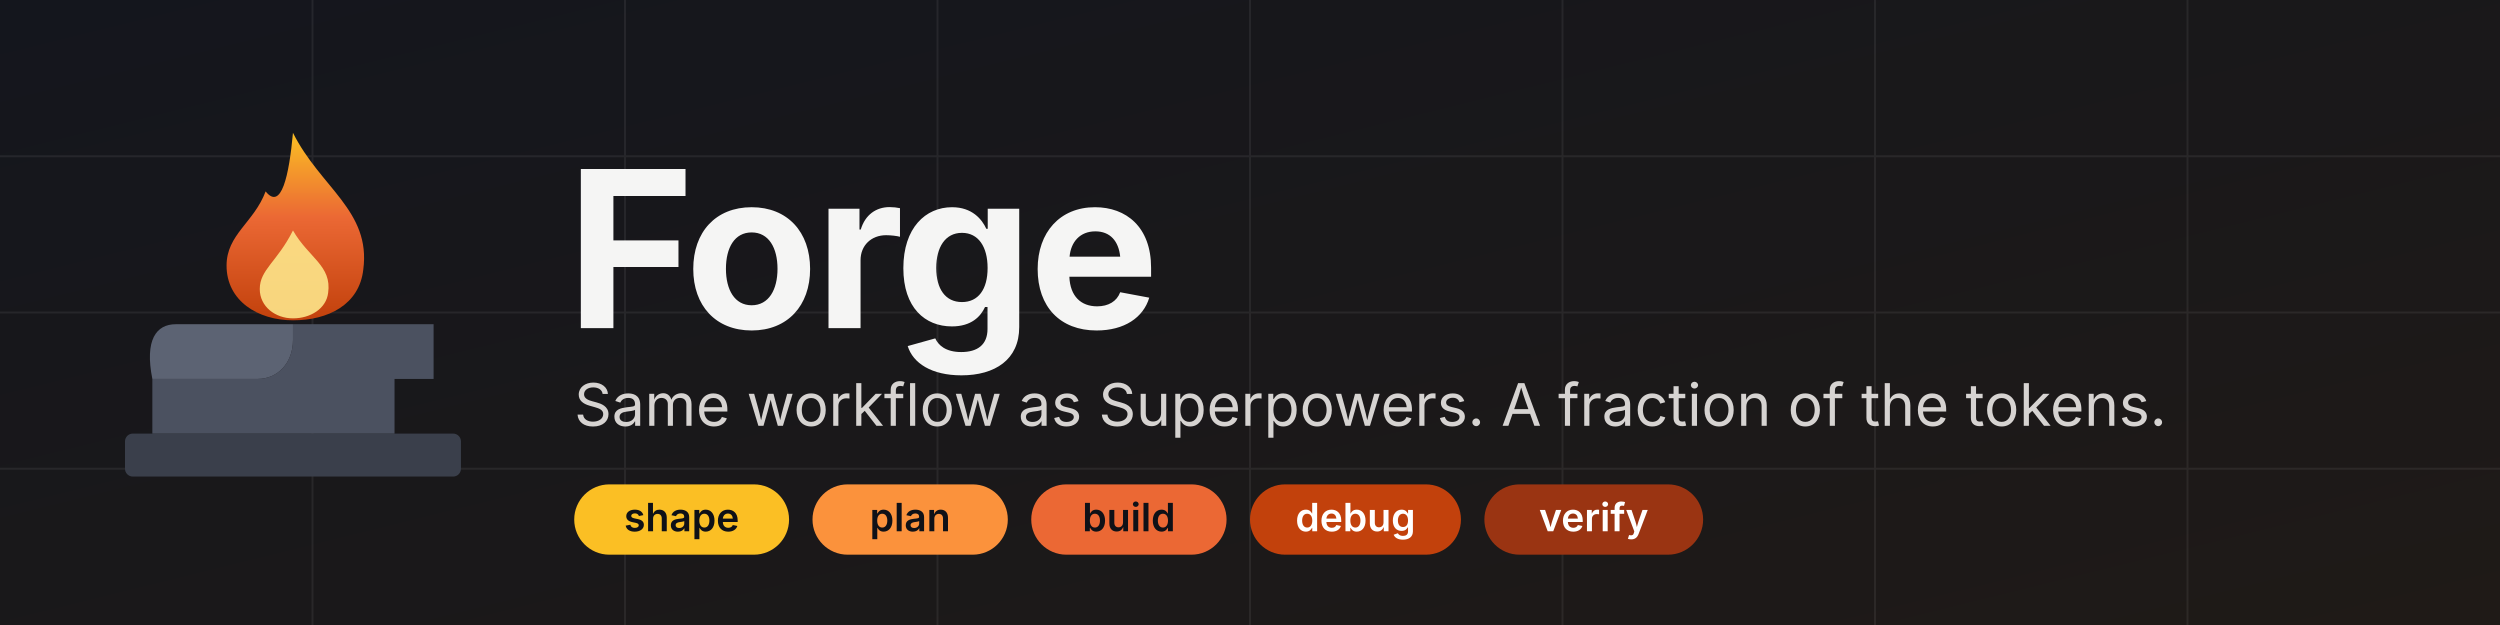
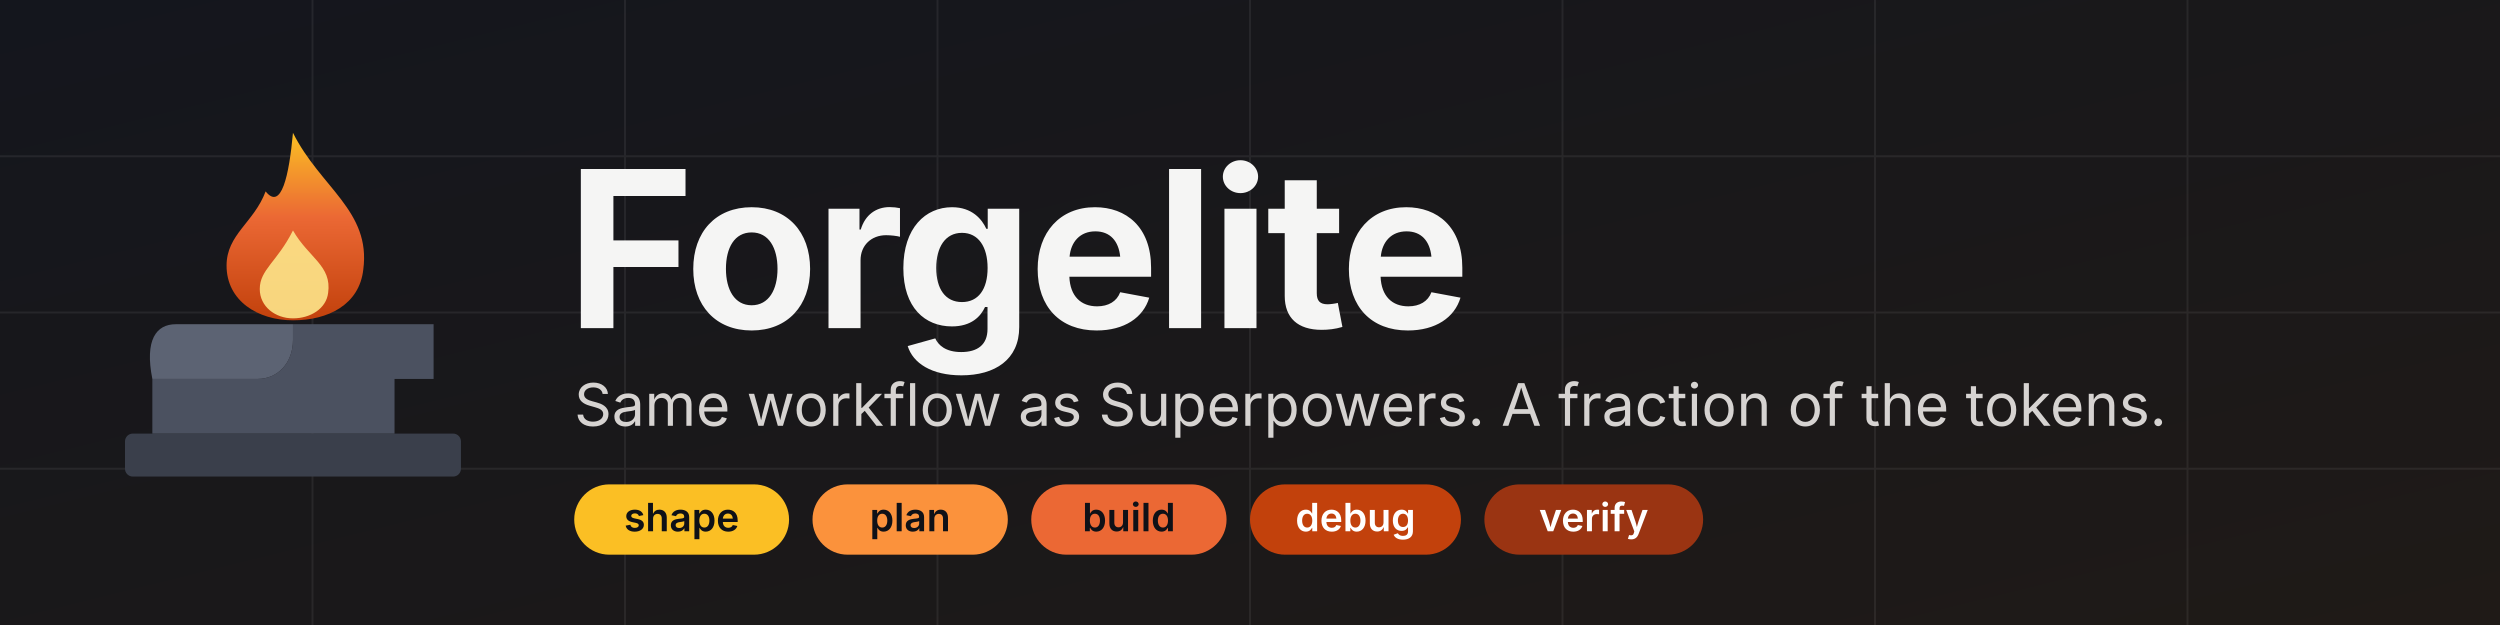
<svg xmlns="http://www.w3.org/2000/svg" viewBox="0 0 1280 320" role="img" aria-labelledby="t d">
  <defs>
    <linearGradient id="bg" x1="0" y1="0" x2="1" y2="1">
      <stop offset="0" stop-color="#14161d" />
      <stop offset="1" stop-color="#1f1a17" />
    </linearGradient>
    <linearGradient id="flame" x1="0" y1="1" x2="0" y2="0">
      <stop offset="0" stop-color="#c2410c" />
      <stop offset="0.55" stop-color="#eb6834" />
      <stop offset="1" stop-color="#fbbf24" />
    </linearGradient>
  </defs>
  <rect width="1280" height="320" fill="url(#bg)" />
  <g opacity="0.07" stroke="#ffffff" stroke-width="1">
    <path d="M0 80H1280M0 160H1280M0 240H1280" />
    <path d="M160 0V320M320 0V320M480 0V320M640 0V320M800 0V320M960 0V320M1120 0V320" />
  </g>
  <g transform="translate(150 160)">
    <rect x="-86" y="62" width="172" height="22" rx="4" fill="#3a3f4b" />
    <path d="M-72 62V34H-18C-8 34 0 26 0 14V6H72V34H52V62Z" fill="#4b5160" />
    <path d="M-72 34H-18C-8 34 0 26 0 14V6H-60C-70 6 -76 14 -72 34Z" fill="#5c6373" />
    <path d="M0 -92C14 -64 40 -52 36 -22C34 -4 18 4 0 4C-18 4 -34 -6 -34 -24C-34 -40 -20 -46 -14 -62C-6 -52 -2 -70 0 -92Z" fill="url(#flame)" />
    <path d="M0 -42C8 -28 20 -24 18 -10C17 -2 9 3 0 3C-9 3 -17 -3 -17 -12C-17 -22 -8 -26 0 -42Z" fill="#fde68a" opacity="0.9" />
  </g>
-   <text x="290" y="168" font-family="Inter, 'Segoe UI', Helvetica, Arial, sans-serif" font-size="112" font-weight="700" fill="#f5f5f4" letter-spacing="-2">Forge</text>
+   <text x="290" y="168" font-family="Inter, 'Segoe UI', Helvetica, Arial, sans-serif" font-size="112" font-weight="700" fill="#f5f5f4" letter-spacing="-2">Forgelite</text>
  <text x="294" y="218" font-family="Inter, 'Segoe UI', Helvetica, Arial, sans-serif" font-size="30" fill="#d6d3d1">Same workflow as Superpowers. A fraction of the tokens.</text>
  <g font-family="Inter, 'Segoe UI', Helvetica, Arial, sans-serif" font-size="20" fill="#0f1117" font-weight="600">
    <rect x="294" y="248" width="110" height="36" rx="18" fill="#fbbf24" />
    <text x="349" y="272" text-anchor="middle">shape</text>
    <rect x="416" y="248" width="100" height="36" rx="18" fill="#fb923c" />
    <text x="466" y="272" text-anchor="middle">plan</text>
    <rect x="528" y="248" width="100" height="36" rx="18" fill="#eb6834" />
    <text x="578" y="272" text-anchor="middle">build</text>
    <rect x="640" y="248" width="108" height="36" rx="18" fill="#c2410c" />
    <text x="694" y="272" text-anchor="middle" fill="#fff">debug</text>
    <rect x="760" y="248" width="112" height="36" rx="18" fill="#9a3412" />
    <text x="816" y="272" text-anchor="middle" fill="#fff">verify</text>
  </g>
</svg>
